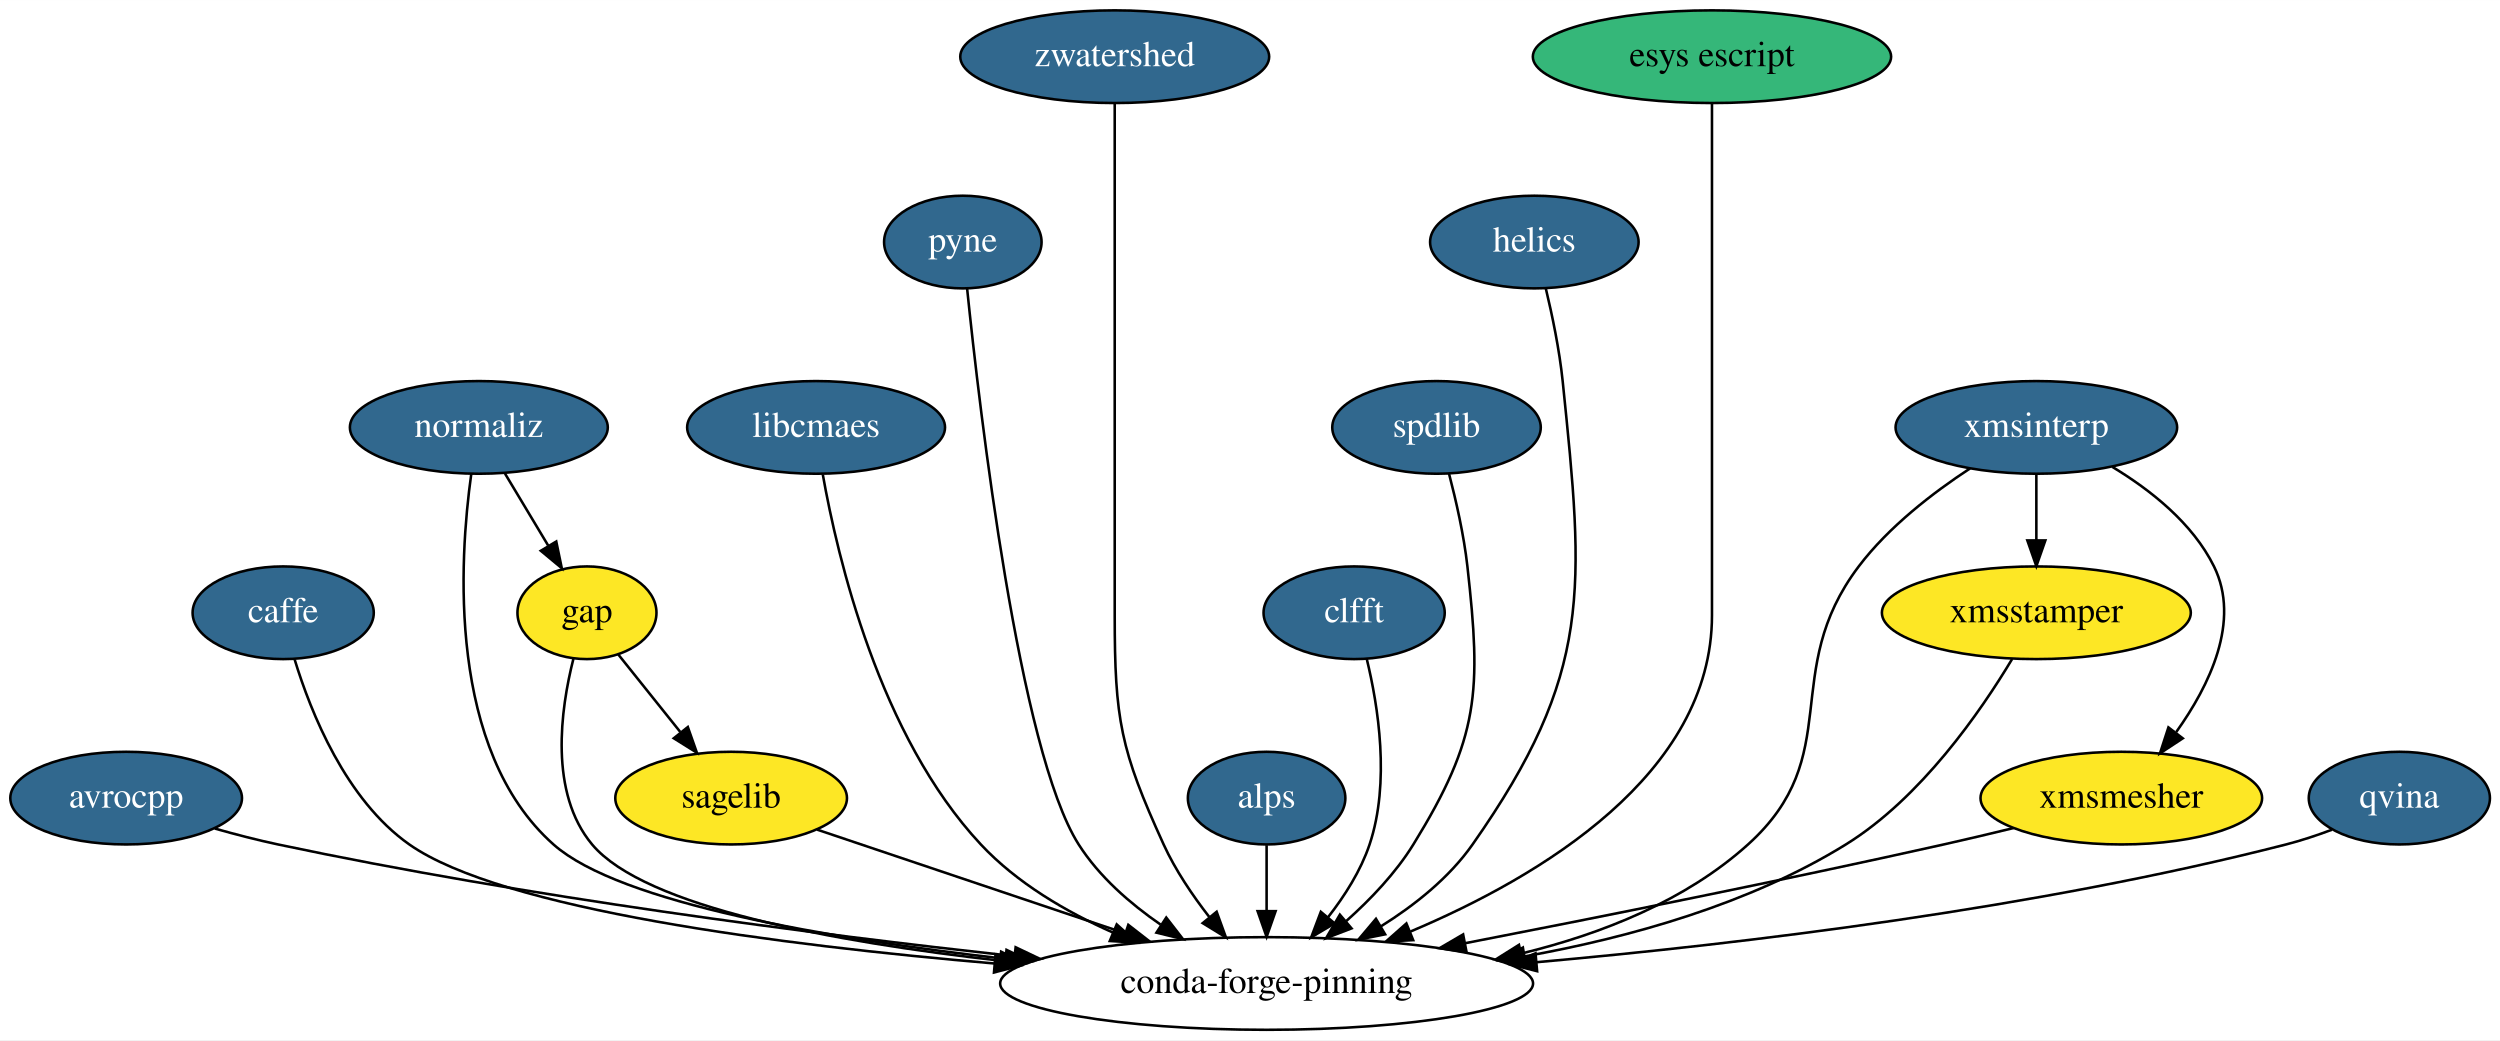
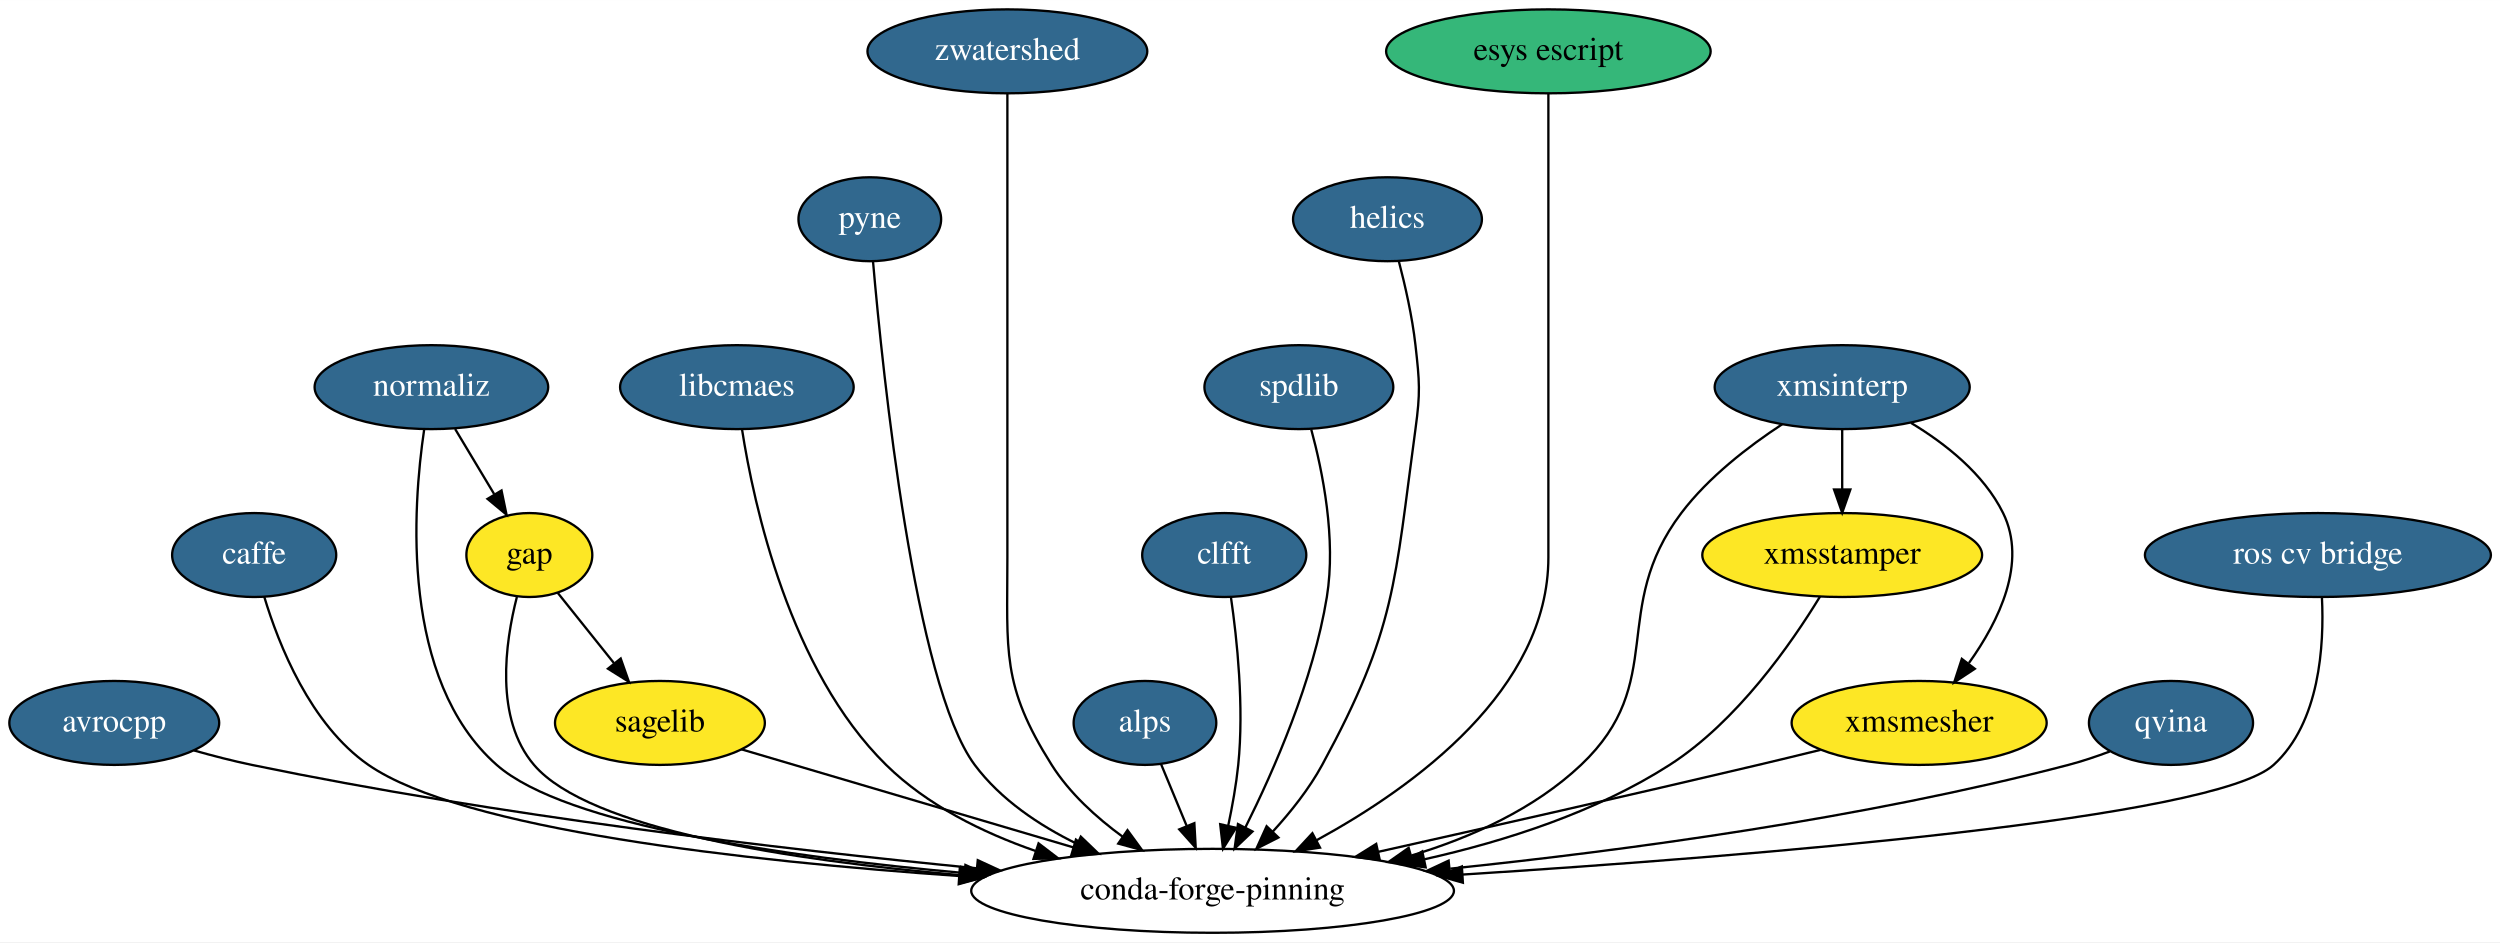
- <svg xmlns="http://www.w3.org/2000/svg" xmlns:xlink="http://www.w3.org/1999/xlink" width="971pt" height="404pt" viewBox="0.00 0.00 971.10 404.00">
+ <svg xmlns="http://www.w3.org/2000/svg" xmlns:xlink="http://www.w3.org/1999/xlink" width="1072pt" height="404pt" viewBox="0.00 0.00 1072.09 404.00">
  <g id="graph0" class="graph" transform="scale(1 1) rotate(0) translate(4 400)">
-     <polygon fill="white" stroke="transparent" points="-4,4 -4,-400 967.1,-400 967.1,4 -4,4" />
+     <polygon fill="white" stroke="transparent" points="-4,4 -4,-400 1068.09,-400 1068.09,4 -4,4" />
    <g id="node1" class="node">
      <g id="a_node1">
        <a xlink:href="https://github.com/conda-forge/avrocpp-feedstock/pull/8" xlink:title="avrocpp">
          <ellipse fill="#31688e" stroke="black" cx="45" cy="-90" rx="45" ry="18" />
          <text text-anchor="middle" x="45" y="-86.3" font-family="Times,serif" font-size="14.00" fill="white">avrocpp</text>
        </a>
      </g>
    </g>
    <g id="node2" class="node">
-       <ellipse fill="none" stroke="black" cx="488" cy="-18" rx="103.5" ry="18" />
-       <text text-anchor="middle" x="488" y="-14.3" font-family="Times,serif" font-size="14.00">conda-forge-pinning</text>
+       <ellipse fill="none" stroke="black" cx="516" cy="-18" rx="103.5" ry="18" />
+       <text text-anchor="middle" x="516" y="-14.3" font-family="Times,serif" font-size="14.00">conda-forge-pinning</text>
    </g>
    <g id="edge1" class="edge">
-       <path fill="none" stroke="black" d="M79.42,-78.18C87.43,-75.92 95.97,-73.7 104,-72 200.24,-51.6 311.79,-37.22 389.77,-28.63" />
-       <polygon fill="black" stroke="black" points="390.51,-32.07 400.07,-27.51 389.75,-25.11 390.51,-32.07" />
+       <path fill="none" stroke="black" d="M79.1,-78.22C87.2,-75.92 95.86,-73.69 104,-72 209.01,-50.25 331.04,-35.88 414.89,-27.66" />
+       <polygon fill="black" stroke="black" points="415.3,-31.14 424.92,-26.69 414.63,-24.17 415.3,-31.14" />
    </g>
    <g id="node3" class="node">
      <g id="a_node3">
        <a xlink:href="https://github.com/conda-forge/caffe-feedstock/pull/57" xlink:title="caffe">
-           <ellipse fill="#31688e" stroke="black" cx="106" cy="-162" rx="35.19" ry="18" />
-           <text text-anchor="middle" x="106" y="-158.3" font-family="Times,serif" font-size="14.00" fill="white">caffe</text>
+           <ellipse fill="#31688e" stroke="black" cx="105" cy="-162" rx="35.19" ry="18" />
+           <text text-anchor="middle" x="105" y="-158.3" font-family="Times,serif" font-size="14.00" fill="white">caffe</text>
        </a>
      </g>
    </g>
    <g id="edge2" class="edge">
-       <path fill="none" stroke="black" d="M110.46,-143.82C116.75,-123.23 130.32,-89.34 155,-72 190.9,-46.77 298.94,-32.91 382.32,-25.76" />
-       <polygon fill="black" stroke="black" points="382.69,-29.24 392.36,-24.92 382.1,-22.27 382.69,-29.24" />
+       <path fill="none" stroke="black" d="M109.31,-144.13C115.52,-123.52 129.07,-89.29 154,-72 193.99,-44.26 315.84,-30.74 407.2,-24.35" />
+       <polygon fill="black" stroke="black" points="407.6,-27.83 417.34,-23.67 407.13,-20.85 407.6,-27.83" />
    </g>
    <g id="node4" class="node">
      <g id="a_node4">
        <a xlink:href="https://github.com/conda-forge/gap-feedstock" xlink:title="gap">
-           <ellipse fill="#fde725" stroke="black" cx="224" cy="-162" rx="27" ry="18" />
-           <text text-anchor="middle" x="224" y="-158.3" font-family="Times,serif" font-size="14.00">gap</text>
+           <ellipse fill="#fde725" stroke="black" cx="223" cy="-162" rx="27" ry="18" />
+           <text text-anchor="middle" x="223" y="-158.3" font-family="Times,serif" font-size="14.00">gap</text>
        </a>
      </g>
    </g>
    <g id="edge3" class="edge">
-       <path fill="none" stroke="black" d="M218.73,-144.09C213.73,-124.4 209.24,-92.03 226,-72 246.43,-47.59 320.18,-34.13 384.25,-26.88" />
-       <polygon fill="black" stroke="black" points="384.87,-30.33 394.44,-25.77 384.12,-23.37 384.87,-30.33" />
+       <path fill="none" stroke="black" d="M217.66,-144.03C212.6,-124.29 208.04,-91.87 225,-72 248.6,-44.35 335.11,-31.07 407.73,-24.73" />
+       <polygon fill="black" stroke="black" points="408.2,-28.2 417.87,-23.88 407.62,-21.22 408.2,-28.2" />
    </g>
    <g id="node5" class="node">
      <g id="a_node5">
        <a xlink:href="https://github.com/conda-forge/sagelib-feedstock" xlink:title="sagelib">
-           <ellipse fill="#fde725" stroke="black" cx="280" cy="-90" rx="45" ry="18" />
-           <text text-anchor="middle" x="280" y="-86.3" font-family="Times,serif" font-size="14.00">sagelib</text>
+           <ellipse fill="#fde725" stroke="black" cx="279" cy="-90" rx="45" ry="18" />
+           <text text-anchor="middle" x="279" y="-86.3" font-family="Times,serif" font-size="14.00">sagelib</text>
        </a>
      </g>
    </g>
    <g id="edge4" class="edge">
-       <path fill="none" stroke="black" d="M236.15,-145.81C243.19,-137.02 252.22,-125.73 260.25,-115.69" />
-       <polygon fill="black" stroke="black" points="263.18,-117.62 266.7,-107.63 257.72,-113.25 263.18,-117.62" />
+       <path fill="none" stroke="black" d="M235.15,-145.81C242.19,-137.02 251.22,-125.73 259.25,-115.69" />
+       <polygon fill="black" stroke="black" points="262.18,-117.62 265.7,-107.63 256.72,-113.25 262.18,-117.62" />
    </g>
    <g id="edge5" class="edge">
-       <path fill="none" stroke="black" d="M313.42,-77.75C345.57,-66.93 394.76,-50.38 432.75,-37.59" />
-       <polygon fill="black" stroke="black" points="434.28,-40.77 442.64,-34.27 432.05,-34.14 434.28,-40.77" />
+       <path fill="none" stroke="black" d="M313.97,-78.67C351.4,-67.62 411.44,-49.88 456.36,-36.61" />
+       <polygon fill="black" stroke="black" points="457.39,-39.96 465.99,-33.77 455.41,-33.25 457.39,-39.96" />
    </g>
    <g id="node6" class="node">
      <g id="a_node6">
        <a xlink:href="https://github.com/conda-forge/libcmaes-feedstock/pull/12" xlink:title="libcmaes">
-           <ellipse fill="#31688e" stroke="black" cx="313" cy="-234" rx="50.09" ry="18" />
-           <text text-anchor="middle" x="313" y="-230.3" font-family="Times,serif" font-size="14.00" fill="white">libcmaes</text>
+           <ellipse fill="#31688e" stroke="black" cx="312" cy="-234" rx="50.09" ry="18" />
+           <text text-anchor="middle" x="312" y="-230.3" font-family="Times,serif" font-size="14.00" fill="white">libcmaes</text>
        </a>
      </g>
    </g>
    <g id="edge6" class="edge">
-       <path fill="none" stroke="black" d="M315.6,-215.75C321.28,-183.65 337.56,-114.18 377,-72 390.97,-57.05 410.04,-45.87 428.42,-37.73" />
-       <polygon fill="black" stroke="black" points="429.78,-40.95 437.65,-33.86 427.08,-34.5 429.78,-40.95" />
+       <path fill="none" stroke="black" d="M314.2,-215.94C319.25,-183.55 334.61,-112.71 376,-72 393.51,-54.78 417.17,-43.05 440.05,-35.1" />
+       <polygon fill="black" stroke="black" points="441.37,-38.35 449.79,-31.92 439.2,-31.7 441.37,-38.35" />
    </g>
    <g id="node7" class="node">
      <g id="a_node7">
        <a xlink:href="https://github.com/conda-forge/pyne-feedstock/pull/39" xlink:title="pyne">
-           <ellipse fill="#31688e" stroke="black" cx="370" cy="-306" rx="30.59" ry="18" />
-           <text text-anchor="middle" x="370" y="-302.3" font-family="Times,serif" font-size="14.00" fill="white">pyne</text>
+           <ellipse fill="#31688e" stroke="black" cx="369" cy="-306" rx="30.59" ry="18" />
+           <text text-anchor="middle" x="369" y="-302.3" font-family="Times,serif" font-size="14.00" fill="white">pyne</text>
        </a>
      </g>
    </g>
    <g id="edge7" class="edge">
-       <path fill="none" stroke="black" d="M371.66,-288C376.52,-240.64 391.88,-108.32 415,-72 422.92,-59.56 434.88,-49.1 446.85,-40.85" />
-       <polygon fill="black" stroke="black" points="449.02,-43.61 455.51,-35.24 445.21,-37.74 449.02,-43.61" />
+       <path fill="none" stroke="black" d="M370.39,-287.81C374.55,-239.97 388.25,-106.5 414,-72 425.08,-57.16 441.53,-46.11 458.01,-38.06" />
+       <polygon fill="black" stroke="black" points="459.49,-41.23 467.13,-33.89 456.58,-34.86 459.49,-41.23" />
    </g>
    <g id="node8" class="node">
      <g id="a_node8">
        <a xlink:href="https://github.com/conda-forge/zwatershed-feedstock/pull/15" xlink:title="zwatershed">
-           <ellipse fill="#31688e" stroke="black" cx="429" cy="-378" rx="60" ry="18" />
-           <text text-anchor="middle" x="429" y="-374.3" font-family="Times,serif" font-size="14.00" fill="white">zwatershed</text>
+           <ellipse fill="#31688e" stroke="black" cx="428" cy="-378" rx="60" ry="18" />
+           <text text-anchor="middle" x="428" y="-374.3" font-family="Times,serif" font-size="14.00" fill="white">zwatershed</text>
        </a>
      </g>
    </g>
    <g id="edge8" class="edge">
-       <path fill="none" stroke="black" d="M429,-359.95C429,-333.29 429,-280.11 429,-235 429,-235 429,-235 429,-161 429,-120.55 431.2,-108.79 448,-72 452.53,-62.09 459.16,-52.28 465.73,-43.83" />
-       <polygon fill="black" stroke="black" points="468.59,-45.86 472.2,-35.9 463.17,-41.44 468.59,-45.86" />
+       <path fill="none" stroke="black" d="M428,-359.95C428,-333.29 428,-280.11 428,-235 428,-235 428,-235 428,-161 428,-120.55 425.41,-106.2 447,-72 454.66,-59.87 466.13,-49.45 477.53,-41.13" />
+       <polygon fill="black" stroke="black" points="479.51,-44.02 485.76,-35.46 475.54,-38.25 479.51,-44.02" />
    </g>
    <g id="node9" class="node">
      <g id="a_node9">
        <a xlink:href="https://github.com/conda-forge/alps-feedstock/pull/30" xlink:title="alps">
-           <ellipse fill="#31688e" stroke="black" cx="488" cy="-90" rx="30.59" ry="18" />
-           <text text-anchor="middle" x="488" y="-86.3" font-family="Times,serif" font-size="14.00" fill="white">alps</text>
+           <ellipse fill="#31688e" stroke="black" cx="487" cy="-90" rx="30.59" ry="18" />
+           <text text-anchor="middle" x="487" y="-86.3" font-family="Times,serif" font-size="14.00" fill="white">alps</text>
        </a>
      </g>
    </g>
    <g id="edge9" class="edge">
-       <path fill="none" stroke="black" d="M488,-71.7C488,-63.98 488,-54.71 488,-46.11" />
-       <polygon fill="black" stroke="black" points="491.5,-46.1 488,-36.1 484.5,-46.1 491.5,-46.1" />
+       <path fill="none" stroke="black" d="M493.87,-72.41C497.17,-64.45 501.2,-54.72 504.92,-45.76" />
+       <polygon fill="black" stroke="black" points="508.18,-47.02 508.77,-36.45 501.71,-44.35 508.18,-47.02" />
    </g>
    <g id="node10" class="node">
      <g id="a_node10">
        <a xlink:href="https://github.com/conda-forge/clfft-feedstock/pull/10" xlink:title="clfft">
-           <ellipse fill="#31688e" stroke="black" cx="522" cy="-162" rx="35.19" ry="18" />
-           <text text-anchor="middle" x="522" y="-158.3" font-family="Times,serif" font-size="14.00" fill="white">clfft</text>
+           <ellipse fill="#31688e" stroke="black" cx="521" cy="-162" rx="35.19" ry="18" />
+           <text text-anchor="middle" x="521" y="-158.3" font-family="Times,serif" font-size="14.00" fill="white">clfft</text>
        </a>
      </g>
    </g>
    <g id="edge10" class="edge">
-       <path fill="none" stroke="black" d="M526.89,-144.11C531.34,-125.83 536.07,-96.08 528,-72 524.59,-61.83 518.38,-52.06 511.86,-43.73" />
-       <polygon fill="black" stroke="black" points="514.42,-41.35 505.32,-35.93 509.06,-45.84 514.42,-41.35" />
+       <path fill="none" stroke="black" d="M523.87,-143.91C526.48,-125.97 529.56,-96.96 527,-72 526.12,-63.46 524.47,-54.26 522.71,-45.96" />
+       <polygon fill="black" stroke="black" points="526.08,-45.03 520.46,-36.05 519.26,-46.57 526.08,-45.03" />
    </g>
    <g id="node11" class="node">
      <g id="a_node11">
        <a xlink:href="https://github.com/conda-forge/spdlib-feedstock/pull/16" xlink:title="spdlib">
-           <ellipse fill="#31688e" stroke="black" cx="554" cy="-234" rx="40.5" ry="18" />
-           <text text-anchor="middle" x="554" y="-230.3" font-family="Times,serif" font-size="14.00" fill="white">spdlib</text>
+           <ellipse fill="#31688e" stroke="black" cx="553" cy="-234" rx="40.5" ry="18" />
+           <text text-anchor="middle" x="553" y="-230.3" font-family="Times,serif" font-size="14.00" fill="white">spdlib</text>
        </a>
      </g>
    </g>
    <g id="edge11" class="edge">
-       <path fill="none" stroke="black" d="M558.87,-215.98C561.56,-205.67 564.64,-192.19 566,-180 571.43,-131.4 570.67,-113.62 545,-72 538.18,-60.95 528.45,-50.73 518.96,-42.27" />
-       <polygon fill="black" stroke="black" points="520.99,-39.4 511.1,-35.6 516.46,-44.74 520.99,-39.4" />
+       <path fill="none" stroke="black" d="M558.3,-215.9C563.17,-197.95 569.05,-168.93 565,-144 559.2,-108.25 542.39,-69.85 530.07,-45.19" />
+       <polygon fill="black" stroke="black" points="533.11,-43.44 525.44,-36.13 526.88,-46.63 533.11,-43.44" />
    </g>
    <g id="node12" class="node">
      <g id="a_node12">
        <a xlink:href="https://github.com/conda-forge/helics-feedstock/pull/18" xlink:title="helics">
-           <ellipse fill="#31688e" stroke="black" cx="592" cy="-306" rx="40.5" ry="18" />
-           <text text-anchor="middle" x="592" y="-302.3" font-family="Times,serif" font-size="14.00" fill="white">helics</text>
+           <ellipse fill="#31688e" stroke="black" cx="591" cy="-306" rx="40.5" ry="18" />
+           <text text-anchor="middle" x="591" y="-302.3" font-family="Times,serif" font-size="14.00" fill="white">helics</text>
        </a>
      </g>
    </g>
    <g id="edge12" class="edge">
-       <path fill="none" stroke="black" d="M596.46,-287.95C598.94,-277.63 601.75,-264.15 603,-252 611.32,-170.93 614.83,-138.7 568,-72 558.89,-59.02 545.5,-48.37 532.27,-40.11" />
-       <polygon fill="black" stroke="black" points="534.04,-37.09 523.65,-35.02 530.48,-43.12 534.04,-37.09" />
+       <path fill="none" stroke="black" d="M595.87,-287.98C598.56,-277.67 601.64,-264.19 603,-252 604.78,-236.1 605.16,-231.85 603,-216 594.03,-150.19 594.74,-130.35 563,-72 557.42,-61.74 549.52,-51.81 541.78,-43.36" />
+       <polygon fill="black" stroke="black" points="544.23,-40.86 534.79,-36.06 539.17,-45.7 544.23,-40.86" />
    </g>
    <g id="node13" class="node">
      <g id="a_node13">
        <a xlink:href="https://github.com/conda-forge/normaliz-feedstock/pull/19" xlink:title="normaliz">
-           <ellipse fill="#31688e" stroke="black" cx="182" cy="-234" rx="50.09" ry="18" />
-           <text text-anchor="middle" x="182" y="-230.3" font-family="Times,serif" font-size="14.00" fill="white">normaliz</text>
+           <ellipse fill="#31688e" stroke="black" cx="181" cy="-234" rx="50.09" ry="18" />
+           <text text-anchor="middle" x="181" y="-230.3" font-family="Times,serif" font-size="14.00" fill="white">normaliz</text>
        </a>
      </g>
    </g>
    <g id="edge13" class="edge">
-       <path fill="none" stroke="black" d="M179.06,-215.93C174.4,-182.54 169.66,-108.65 211,-72 236.83,-49.1 318.25,-35.35 386.18,-27.61" />
-       <polygon fill="black" stroke="black" points="386.97,-31.05 396.53,-26.47 386.2,-24.09 386.97,-31.05" />
+       <path fill="none" stroke="black" d="M177.91,-215.91C172.95,-182.47 167.61,-108.49 209,-72 238.41,-46.07 332.98,-32.51 409.47,-25.63" />
+       <polygon fill="black" stroke="black" points="410,-29.09 419.66,-24.74 409.39,-22.12 410,-29.09" />
    </g>
    <g id="edge14" class="edge">
-       <path fill="none" stroke="black" d="M192.17,-216.05C197.19,-207.68 203.36,-197.4 208.92,-188.13" />
-       <polygon fill="black" stroke="black" points="212.07,-189.68 214.22,-179.31 206.07,-186.08 212.07,-189.68" />
+       <path fill="none" stroke="black" d="M191.17,-216.05C196.19,-207.68 202.36,-197.4 207.92,-188.13" />
+       <polygon fill="black" stroke="black" points="211.07,-189.68 213.22,-179.31 205.07,-186.08 211.07,-189.68" />
    </g>
    <g id="node14" class="node">
      <g id="a_node14">
        <a xlink:href="https://github.com/conda-forge/esys-escript-feedstock" xlink:title="esys escript">
-           <ellipse fill="#35b779" stroke="black" cx="661" cy="-378" rx="69.59" ry="18" />
-           <text text-anchor="middle" x="661" y="-374.3" font-family="Times,serif" font-size="14.00">esys escript</text>
+           <ellipse fill="#35b779" stroke="black" cx="660" cy="-378" rx="69.59" ry="18" />
+           <text text-anchor="middle" x="660" y="-374.3" font-family="Times,serif" font-size="14.00">esys escript</text>
        </a>
      </g>
    </g>
    <g id="edge15" class="edge">
-       <path fill="none" stroke="black" d="M661,-359.95C661,-333.29 661,-280.11 661,-235 661,-235 661,-235 661,-161 661,-99.31 594.46,-59.52 543.91,-38.19" />
-       <polygon fill="black" stroke="black" points="544.94,-34.83 534.36,-34.3 542.3,-41.32 544.94,-34.83" />
+       <path fill="none" stroke="black" d="M660,-359.95C660,-333.29 660,-280.11 660,-235 660,-235 660,-235 660,-161 660,-104.41 602.92,-62.79 560.64,-39.72" />
+       <polygon fill="black" stroke="black" points="562.07,-36.52 551.6,-34.95 558.8,-42.71 562.07,-36.52" />
    </g>
    <g id="node15" class="node">
      <g id="a_node15">
        <a xlink:href="https://github.com/conda-forge/xmsinterp-feedstock/pull/6" xlink:title="xmsinterp">
-           <ellipse fill="#31688e" stroke="black" cx="787" cy="-234" rx="54.69" ry="18" />
-           <text text-anchor="middle" x="787" y="-230.3" font-family="Times,serif" font-size="14.00" fill="white">xmsinterp</text>
+           <ellipse fill="#31688e" stroke="black" cx="786" cy="-234" rx="54.69" ry="18" />
+           <text text-anchor="middle" x="786" y="-230.3" font-family="Times,serif" font-size="14.00" fill="white">xmsinterp</text>
        </a>
      </g>
    </g>
    <g id="edge16" class="edge">
-       <path fill="none" stroke="black" d="M761.25,-218.07C746.91,-208.67 729.66,-195.42 718,-180 686.84,-138.79 713.36,-106.61 675,-72 650.81,-50.18 618.27,-37.27 587.11,-29.67" />
-       <polygon fill="black" stroke="black" points="587.59,-26.19 577.06,-27.38 586.03,-33.01 587.59,-26.19" />
+       <path fill="none" stroke="black" d="M760.25,-218.07C745.91,-208.67 728.66,-195.42 717,-180 685.84,-138.79 711.53,-107.51 674,-72 654.06,-53.13 627.2,-40.97 601.28,-33.14" />
+       <polygon fill="black" stroke="black" points="601.99,-29.7 591.41,-30.34 600.08,-36.43 601.99,-29.7" />
    </g>
    <g id="node16" class="node">
      <g id="a_node16">
        <a xlink:href="https://github.com/conda-forge/xmsstamper-feedstock" xlink:title="xmsstamper">
-           <ellipse fill="#fde725" stroke="black" cx="787" cy="-162" rx="60" ry="18" />
-           <text text-anchor="middle" x="787" y="-158.3" font-family="Times,serif" font-size="14.00">xmsstamper</text>
+           <ellipse fill="#fde725" stroke="black" cx="786" cy="-162" rx="60" ry="18" />
+           <text text-anchor="middle" x="786" y="-158.3" font-family="Times,serif" font-size="14.00">xmsstamper</text>
        </a>
      </g>
    </g>
    <g id="edge17" class="edge">
-       <path fill="none" stroke="black" d="M787,-215.7C787,-207.98 787,-198.71 787,-190.11" />
-       <polygon fill="black" stroke="black" points="790.5,-190.1 787,-180.1 783.5,-190.1 790.5,-190.1" />
+       <path fill="none" stroke="black" d="M786,-215.7C786,-207.98 786,-198.71 786,-190.11" />
+       <polygon fill="black" stroke="black" points="789.5,-190.1 786,-180.1 782.5,-190.1 789.5,-190.1" />
    </g>
    <g id="node17" class="node">
      <g id="a_node17">
        <a xlink:href="https://github.com/conda-forge/xmsmesher-feedstock" xlink:title="xmsmesher">
-           <ellipse fill="#fde725" stroke="black" cx="820" cy="-90" rx="54.69" ry="18" />
-           <text text-anchor="middle" x="820" y="-86.3" font-family="Times,serif" font-size="14.00">xmsmesher</text>
+           <ellipse fill="#fde725" stroke="black" cx="819" cy="-90" rx="54.69" ry="18" />
+           <text text-anchor="middle" x="819" y="-86.3" font-family="Times,serif" font-size="14.00">xmsmesher</text>
        </a>
      </g>
    </g>
    <g id="edge18" class="edge">
-       <path fill="none" stroke="black" d="M816.51,-218.66C831.27,-209.76 847.72,-196.8 856,-180 866.45,-158.8 854.28,-133.78 841.34,-115.68" />
-       <polygon fill="black" stroke="black" points="843.87,-113.22 835.02,-107.39 838.3,-117.47 843.87,-113.22" />
+       <path fill="none" stroke="black" d="M815.51,-218.66C830.27,-209.76 846.72,-196.8 855,-180 865.45,-158.8 853.28,-133.78 840.34,-115.68" />
+       <polygon fill="black" stroke="black" points="842.87,-113.22 834.02,-107.39 837.3,-117.47 842.87,-113.22" />
    </g>
    <g id="edge19" class="edge">
-       <path fill="none" stroke="black" d="M777.61,-144.06C765.42,-123.72 742.22,-90.08 713,-72 675.72,-48.93 629.29,-35.89 588.3,-28.53" />
-       <polygon fill="black" stroke="black" points="588.73,-25.06 578.28,-26.83 587.55,-31.96 588.73,-25.06" />
+       <path fill="none" stroke="black" d="M776.51,-144.22C764.22,-124.04 740.92,-90.56 712,-72 680.68,-51.9 641.86,-39.36 607.05,-31.57" />
+       <polygon fill="black" stroke="black" points="607.38,-28.06 596.87,-29.4 605.92,-34.91 607.38,-28.06" />
    </g>
    <g id="edge20" class="edge">
-       <path fill="none" stroke="black" d="M778.11,-78.37C769.18,-76.19 759.79,-73.97 751,-72 688.66,-58.04 617.62,-43.83 565.1,-33.64" />
-       <polygon fill="black" stroke="black" points="565.67,-30.18 555.19,-31.72 564.34,-37.06 565.67,-30.18" />
+       <path fill="none" stroke="black" d="M776.7,-78.45C767.88,-76.28 758.64,-74.04 750,-72 695.43,-59.1 633.54,-45.11 587.13,-34.74" />
+       <polygon fill="black" stroke="black" points="587.69,-31.28 577.17,-32.52 586.17,-38.12 587.69,-31.28" />
    </g>
    <g id="node18" class="node">
      <g id="a_node18">
        <a xlink:href="https://github.com/conda-forge/qvina-feedstock/pull/3" xlink:title="qvina">
-           <ellipse fill="#31688e" stroke="black" cx="928" cy="-90" rx="35.19" ry="18" />
-           <text text-anchor="middle" x="928" y="-86.3" font-family="Times,serif" font-size="14.00" fill="white">qvina</text>
+           <ellipse fill="#31688e" stroke="black" cx="927" cy="-90" rx="35.19" ry="18" />
+           <text text-anchor="middle" x="927" y="-86.3" font-family="Times,serif" font-size="14.00" fill="white">qvina</text>
        </a>
      </g>
    </g>
    <g id="edge21" class="edge">
-       <path fill="none" stroke="black" d="M901.81,-77.72C896.02,-75.56 889.87,-73.5 884,-72 787.02,-47.15 673.53,-33.47 592.96,-26.27" />
-       <polygon fill="black" stroke="black" points="593.08,-22.77 582.81,-25.38 592.46,-29.74 593.08,-22.77" />
+       <path fill="none" stroke="black" d="M900.79,-77.77C895.01,-75.6 888.86,-73.53 883,-72 794.97,-48.95 692.26,-35.2 617.93,-27.5" />
+       <polygon fill="black" stroke="black" points="617.93,-23.98 607.63,-26.46 617.22,-30.95 617.93,-23.98" />
+     </g>
+     <g id="node19" class="node">
+       <g id="a_node19">
+         <a xlink:href="https://github.com/conda-forge/ros-cv-bridge-feedstock/pull/5" xlink:title="ros cv bridge">
+           <ellipse fill="#31688e" stroke="black" cx="990" cy="-162" rx="74.19" ry="18" />
+           <text text-anchor="middle" x="990" y="-158.3" font-family="Times,serif" font-size="14.00" fill="white">ros cv bridge</text>
+         </a>
+       </g>
+     </g>
+     <g id="edge22" class="edge">
+       <path fill="none" stroke="black" d="M991.73,-143.74C992.73,-123.39 990.87,-90.08 971,-72 945.75,-49.02 749.64,-33.02 623.25,-24.98" />
+       <polygon fill="black" stroke="black" points="623.34,-21.48 613.14,-24.34 622.9,-28.46 623.34,-21.48" />
    </g>
  </g>
</svg>
